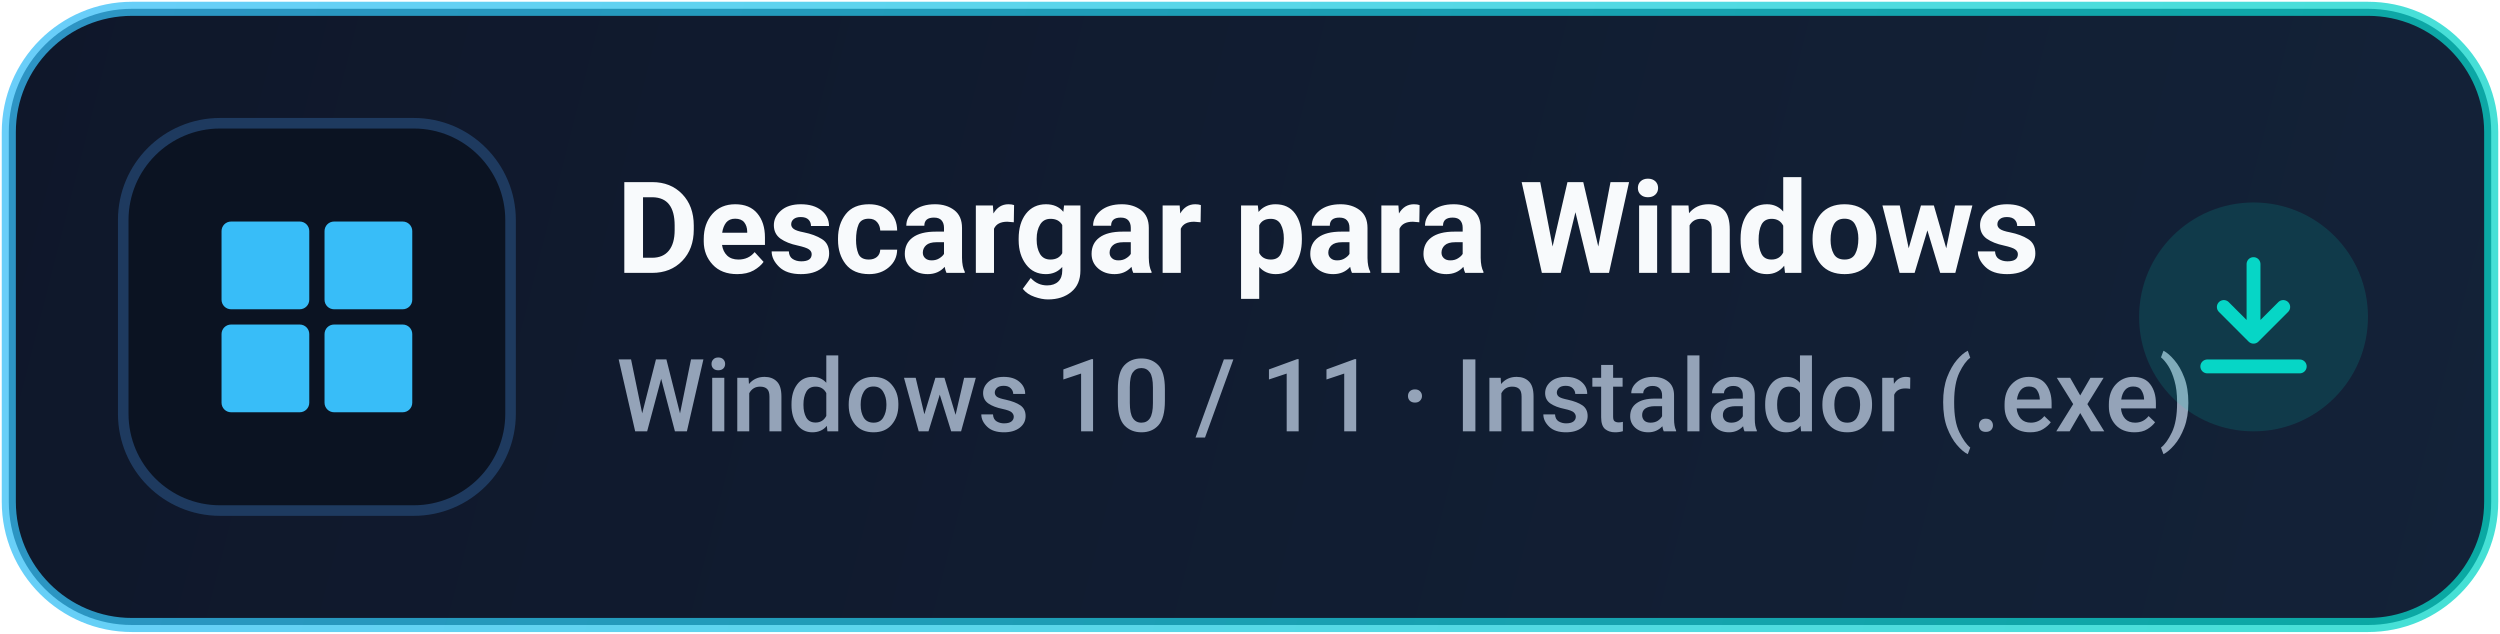
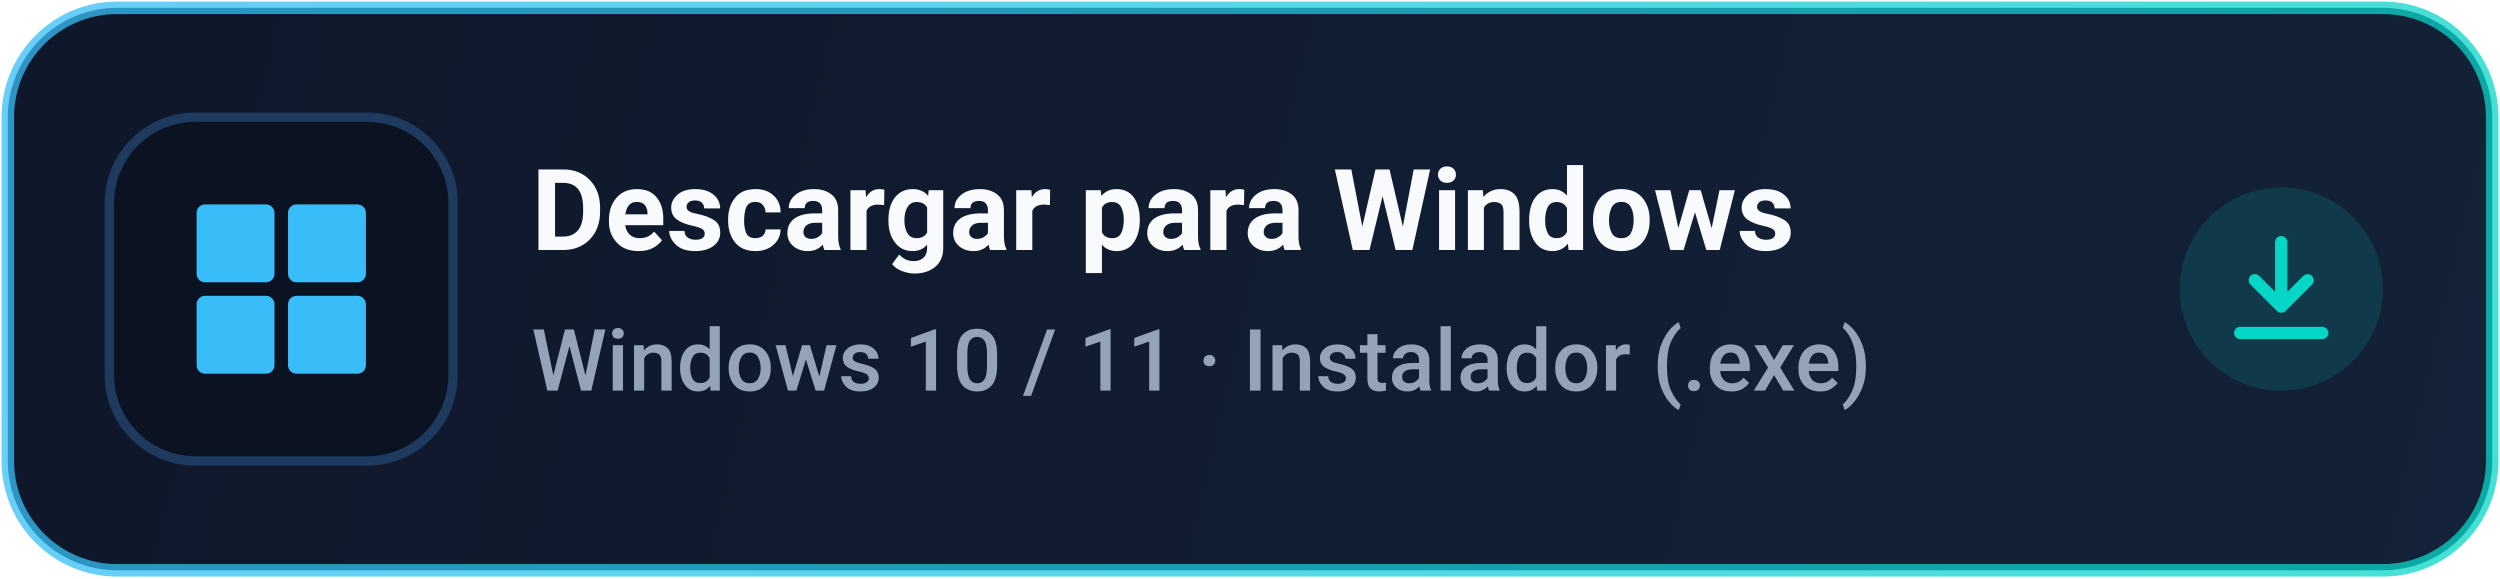
- <svg xmlns="http://www.w3.org/2000/svg" width="284" height="72" viewBox="0 0 284 72" fill="none">
+ <svg xmlns="http://www.w3.org/2000/svg" width="320" height="74" viewBox="0 0 320 74" fill="none">
  <defs>
-     <linearGradient id="bgWin" x1="0" y1="0" x2="284" y2="72" gradientUnits="userSpaceOnUse">
+     <linearGradient id="bgWin" x1="0" y1="0" x2="320" y2="74" gradientUnits="userSpaceOnUse">
      <stop offset="0%" stop-color="#0f172a" />
      <stop offset="100%" stop-color="#132238" />
    </linearGradient>
-     <linearGradient id="borderWin" x1="0" y1="0" x2="284" y2="72" gradientUnits="userSpaceOnUse">
+     <linearGradient id="borderWin" x1="0" y1="0" x2="320" y2="74" gradientUnits="userSpaceOnUse">
      <stop offset="0%" stop-color="#38bdf8" stop-opacity="0.75" />
      <stop offset="100%" stop-color="#06d6c6" stop-opacity="0.75" />
    </linearGradient>
  </defs>
-   <rect x="1" y="1" width="282" height="70" rx="14" fill="url(#bgWin)" stroke="url(#borderWin)" stroke-width="1.6" />
-   <rect x="14" y="14" width="44" height="44" rx="11" fill="#0b1322" stroke="#1e3a5f" stroke-width="1.2" />
-   <svg x="23" y="23" width="26" height="26" viewBox="0 0 24 24" fill="none">
+   <rect x="1" y="1" width="318" height="72" rx="14" fill="url(#bgWin)" stroke="url(#borderWin)" stroke-width="1.6" />
+   <rect x="14" y="15" width="44" height="44" rx="11" fill="#0b1322" stroke="#1e3a5f" stroke-width="1.2" />
+   <svg x="23" y="24" width="26" height="26" viewBox="0 0 24 24" fill="none">
    <rect x="2" y="2" width="9.2" height="9.2" rx="1" fill="#38bdf8" />
    <rect x="12.8" y="2" width="9.2" height="9.2" rx="1" fill="#38bdf8" />
    <rect x="2" y="12.8" width="9.2" height="9.2" rx="1" fill="#38bdf8" />
    <rect x="12.8" y="12.8" width="9.2" height="9.2" rx="1" fill="#38bdf8" />
  </svg>
-   <text x="70" y="31" font-family="system-ui,-apple-system,BlinkMacSystemFont,Segoe UI,Roboto,sans-serif" font-size="14.5" font-weight="700" fill="#f8fafc">Descargar para Windows</text>
-   <text x="70" y="49" font-family="system-ui,-apple-system,BlinkMacSystemFont,Segoe UI,Roboto,sans-serif" font-size="11.5" font-weight="500" fill="#94a3b8">Windows 10 / 11 · Instalador (.exe)</text>
-   <circle cx="256" cy="36" r="13" fill="#06d6c6" fill-opacity="0.14" />
-   <svg x="247" y="27" width="18" height="18" viewBox="0 0 24 24" fill="none">
+   <text x="68" y="32" font-family="system-ui,-apple-system,BlinkMacSystemFont,Segoe UI,Roboto,sans-serif" font-size="14.5" font-weight="700" fill="#f8fafc">Descargar para Windows</text>
+   <text x="68" y="50" font-family="system-ui,-apple-system,BlinkMacSystemFont,Segoe UI,Roboto,sans-serif" font-size="11" font-weight="500" fill="#94a3b8">Windows 10 / 11 · Instalador (.exe)</text>
+   <circle cx="292" cy="37" r="13" fill="#06d6c6" fill-opacity="0.14" />
+   <svg x="283" y="28" width="18" height="18" viewBox="0 0 24 24" fill="none">
    <path d="M12 4v11m0 0-4.5-4.5M12 15l4.5-4.5M5 19.5h14" stroke="#06d6c6" stroke-width="2.1" stroke-linecap="round" stroke-linejoin="round" fill="none" />
  </svg>
</svg>
